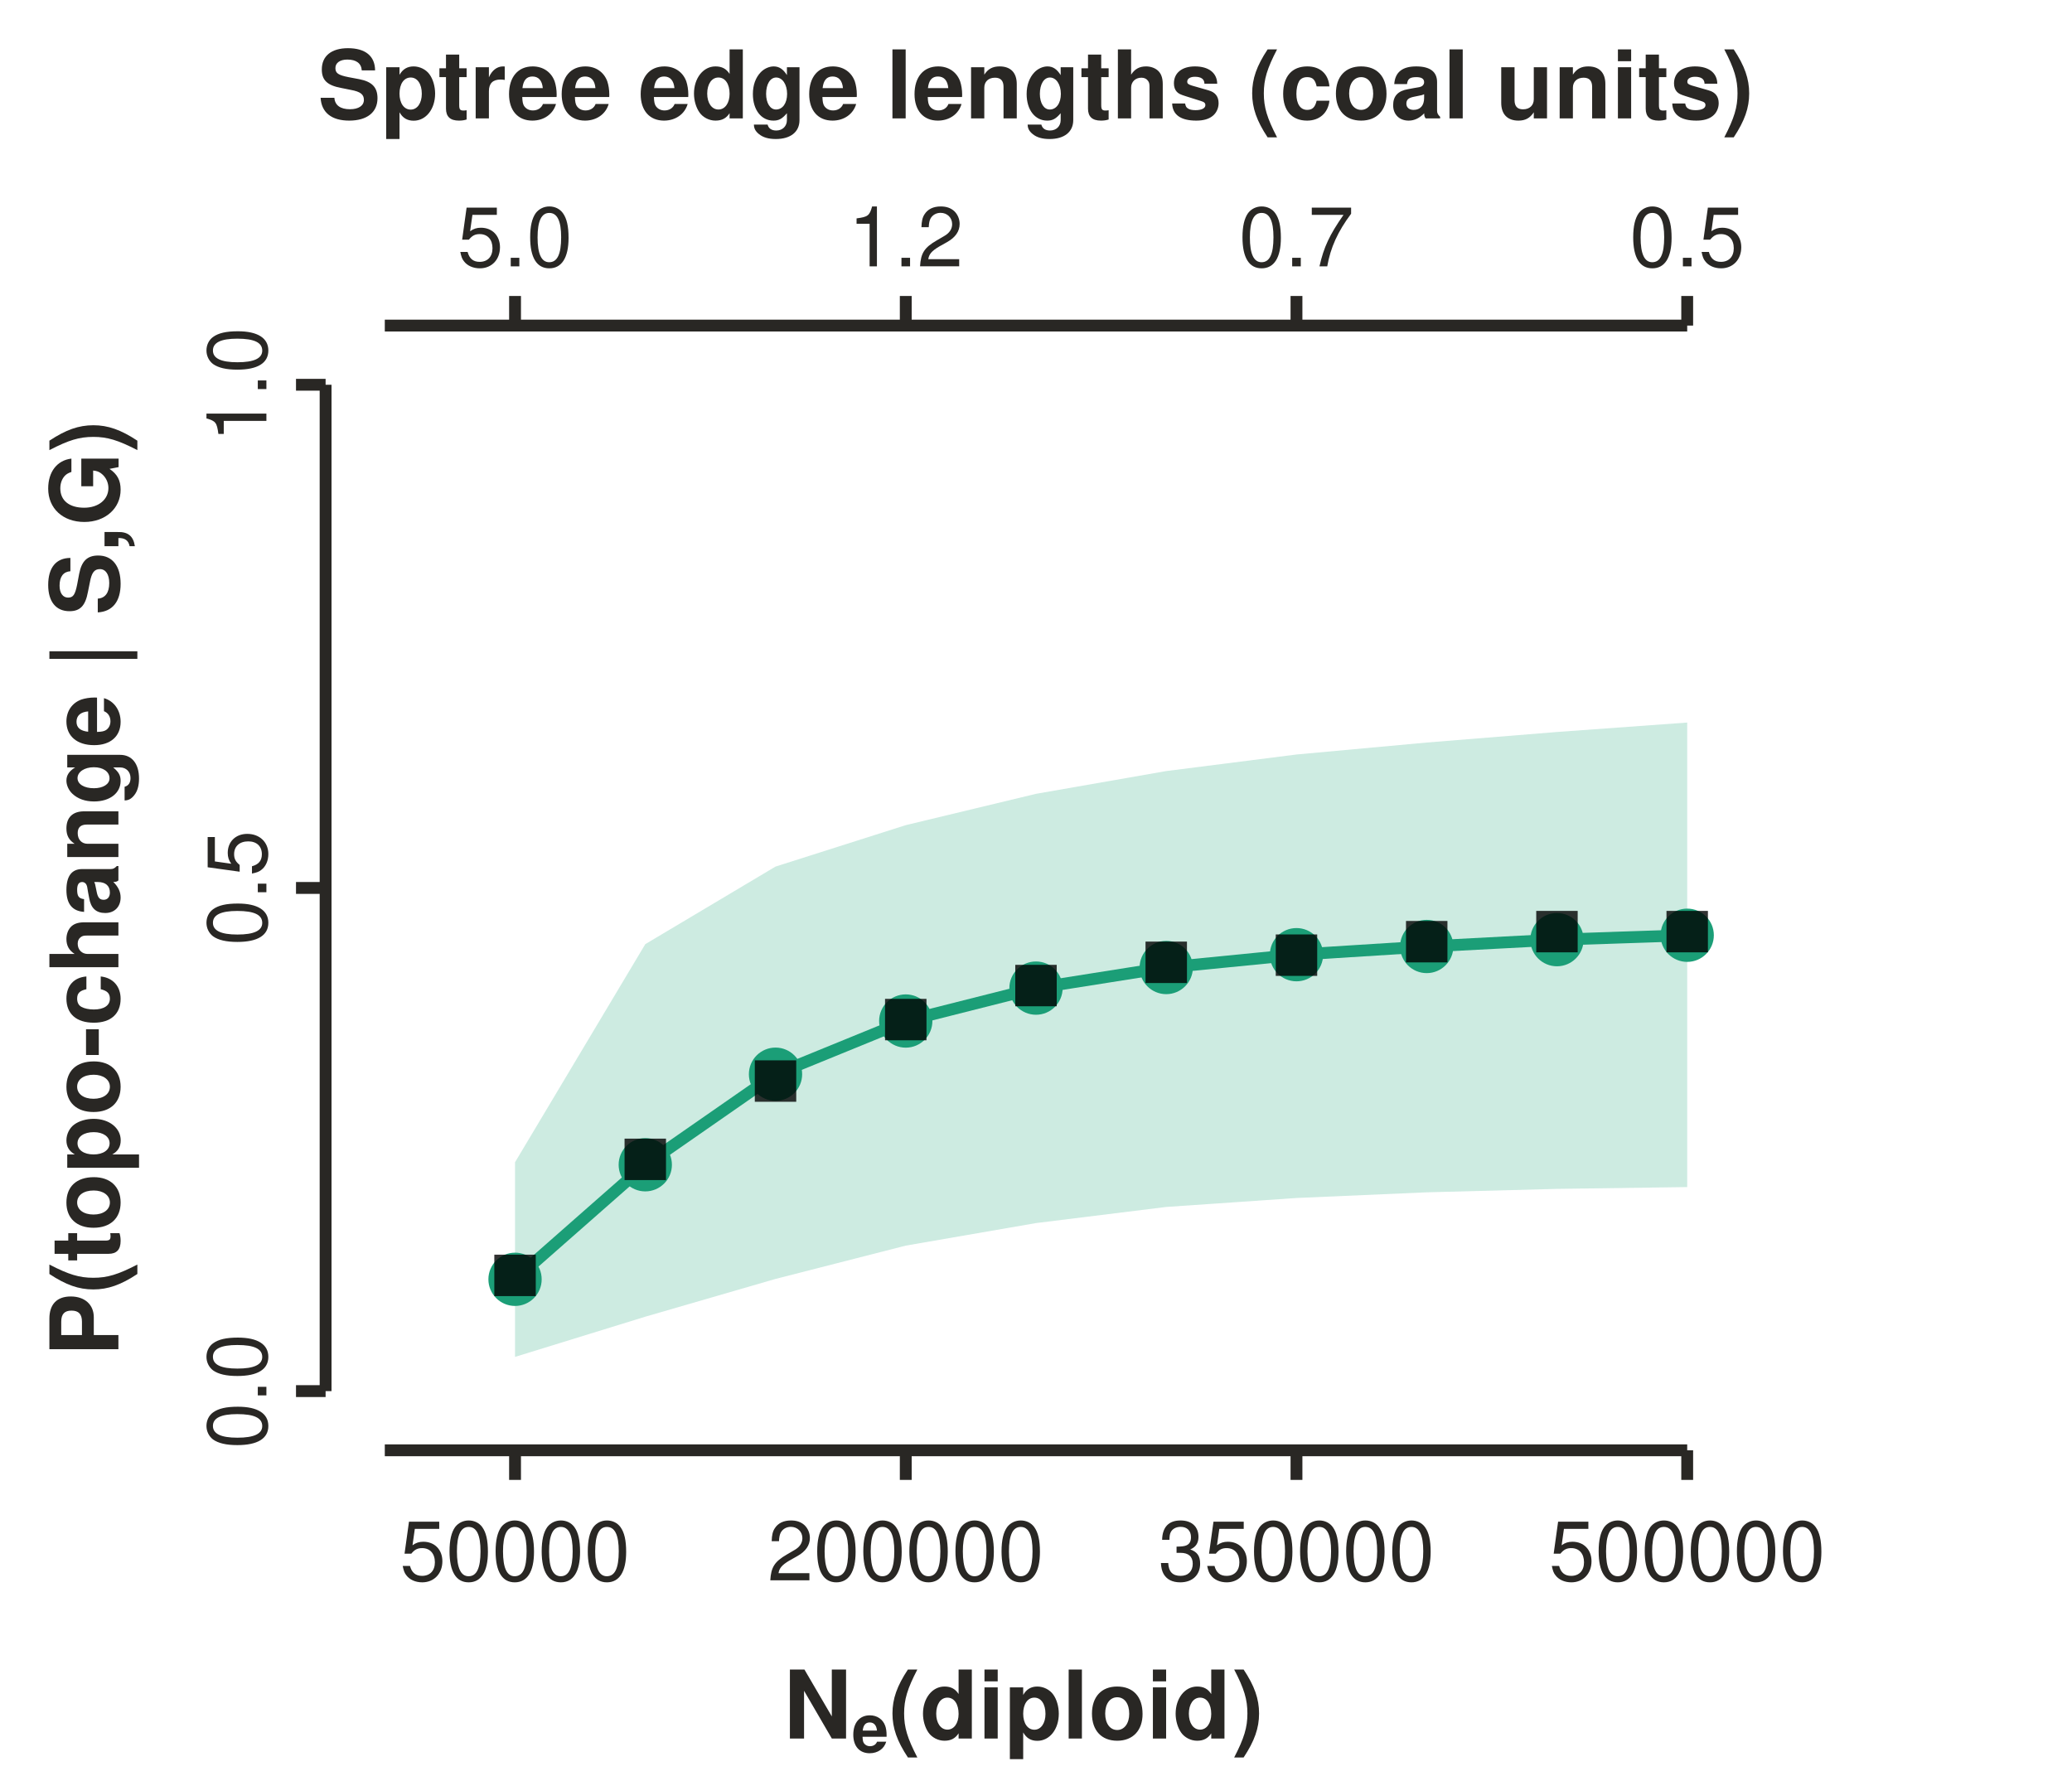
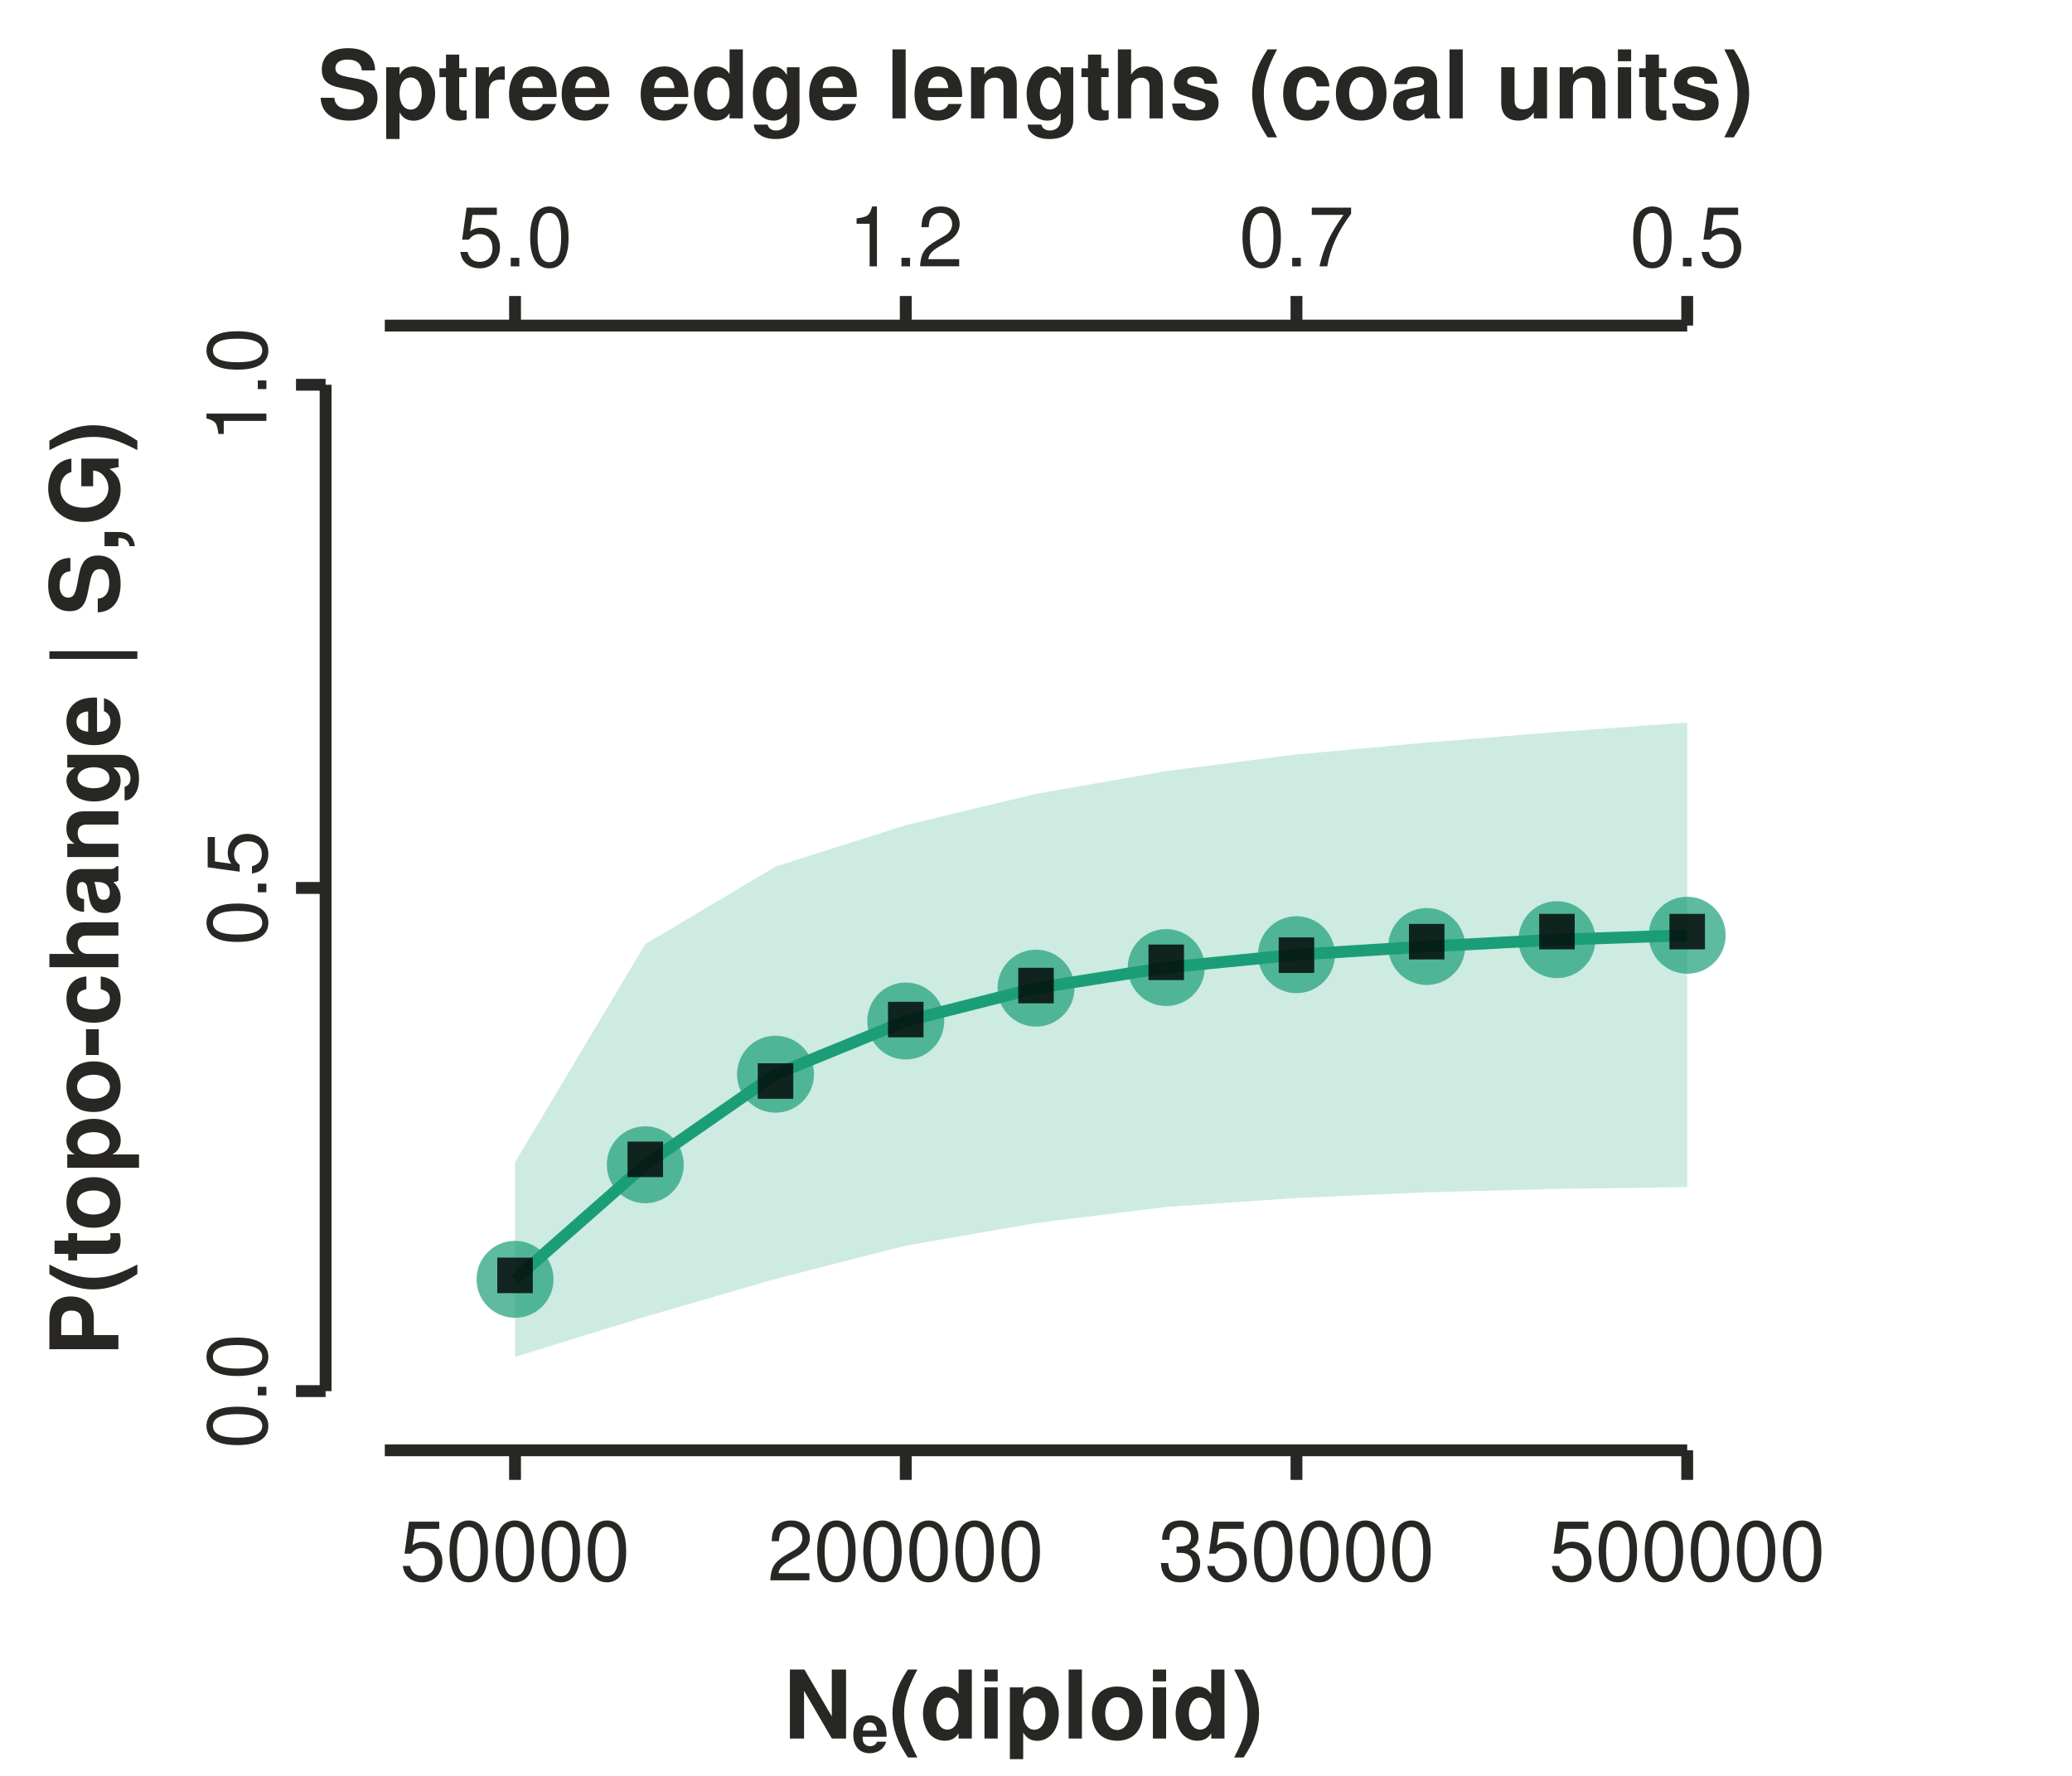
- <svg xmlns="http://www.w3.org/2000/svg" class="toyplot-canvas-Canvas" width="350.0px" height="300.0px" viewBox="0 0 350.0 300.0" preserveAspectRatio="xMidYMid meet" style="background-color:transparent;border-color:#292724;border-style:none;border-width:1.0;fill:rgb(16.1%,15.3%,14.1%);fill-opacity:1.0;font-family:Helvetica;font-size:12px;opacity:1.0;stroke:rgb(16.1%,15.3%,14.1%);stroke-opacity:1.0;stroke-width:1.0" id="t5298bf0bd4c743a2981e97bde9454fae">
-   <g class="toyplot-coordinates-Cartesian" id="t622c251f4b7b48c999364ad318647329">
-     <clipPath id="t324b7a093ed246458d7ca2e09dd8667e">
+ <svg xmlns="http://www.w3.org/2000/svg" class="toyplot-canvas-Canvas" width="350.0px" height="300.0px" viewBox="0 0 350.0 300.0" preserveAspectRatio="xMidYMid meet" style="background-color:transparent;border-color:#292724;border-style:none;border-width:1.0;fill:rgb(16.1%,15.3%,14.1%);fill-opacity:1.0;font-family:Helvetica;font-size:12px;opacity:1.0;stroke:rgb(16.1%,15.3%,14.1%);stroke-opacity:1.0;stroke-width:1.0" id="t2b45ab819dee430e845e78c35327b436">
+   <g class="toyplot-coordinates-Cartesian" id="tc5b268e0597e4ea7a2db5e022228839a">
+     <clipPath id="t2c00b29f5d1342d18818c70b08795121">
      <rect x="55.0" y="55.0" width="240.0" height="190.0" />
    </clipPath>
-     <g clip-path="url(#t324b7a093ed246458d7ca2e09dd8667e)">
-       <g class="toyplot-mark-FillBoundaries" style="stroke:none" id="t0c624592b4884b5ea3e0804bc6f102ac">
+     <g clip-path="url(#t2c00b29f5d1342d18818c70b08795121)">
+       <g class="toyplot-mark-FillBoundaries" style="stroke:none" id="tb89c9094fd9e42759504d4dcf29a3faa">
        <polygon points="87.0,229.22 109.0,222.43 131.0,216.048 153.0,210.423 175.0,206.615 197.0,203.89 219.0,202.377 241.0,201.418 263.0,200.839 285.0,200.532 285.0,122.061 263.0,123.655 241.0,125.437 219.0,127.458 197.0,130.256 175.0,134.102 153.0,139.392 131.0,146.391 109.0,159.496 87.0,196.335" style="fill:rgb(40%,76.1%,64.7%);fill-opacity:1.0;opacity:0.33;stroke:none" />
      </g>
-       <g class="toyplot-mark-Plot" style="fill:none" id="t5d19f70634854d4bb2057e3ac6648898">
+       <g class="toyplot-mark-Plot" style="fill:none" id="te8d8dd142de04ae4b1267681402e2ef6">
        <g class="toyplot-Series">
          <path d="M 87.0 216.114 L 109.0 196.762 L 131.0 181.466 L 153.0 172.481 L 175.0 166.923 L 197.0 163.444 L 219.0 161.276 L 241.0 159.891 L 263.0 158.736 L 285.0 157.992" style="stroke:rgb(10.6%,62%,46.7%);stroke-opacity:1.0;stroke-width:2.0" />
        </g>
      </g>
-       <g class="toyplot-mark-Point" id="tbe67945a0902462da377a3bf6a94d733">
+       <g class="toyplot-mark-Point" id="tc37b5d00d02b4a65aa79d2091dc5cd41">
        <g class="toyplot-Series">
-           <g style="fill:rgb(10.6%,62%,46.7%);fill-opacity:1.0;opacity:1.0;stroke:rgb(10.6%,62%,46.7%);stroke-opacity:1.0" class="toyplot-Datum" transform="translate(87.0, 216.1142)">
-             <circle r="4.0" />
+           <g style="fill:rgb(10.6%,62%,46.7%);fill-opacity:1.0;opacity:0.7;stroke:rgb(10.6%,62%,46.7%);stroke-opacity:1.0" class="toyplot-Datum" transform="translate(87.0, 216.1142)">
+             <circle r="6.0" />
          </g>
-           <g style="fill:rgb(10.6%,62%,46.7%);fill-opacity:1.0;opacity:1.0;stroke:rgb(10.6%,62%,46.7%);stroke-opacity:1.0" class="toyplot-Datum" transform="translate(109.0, 196.7625)">
-             <circle r="4.0" />
+           <g style="fill:rgb(10.6%,62%,46.7%);fill-opacity:1.0;opacity:0.7;stroke:rgb(10.6%,62%,46.7%);stroke-opacity:1.0" class="toyplot-Datum" transform="translate(109.0, 196.7625)">
+             <circle r="6.0" />
          </g>
-           <g style="fill:rgb(10.6%,62%,46.7%);fill-opacity:1.0;opacity:1.0;stroke:rgb(10.6%,62%,46.7%);stroke-opacity:1.0" class="toyplot-Datum" transform="translate(131.0, 181.4664)">
-             <circle r="4.0" />
+           <g style="fill:rgb(10.6%,62%,46.7%);fill-opacity:1.0;opacity:0.7;stroke:rgb(10.6%,62%,46.7%);stroke-opacity:1.0" class="toyplot-Datum" transform="translate(131.0, 181.4664)">
+             <circle r="6.0" />
          </g>
-           <g style="fill:rgb(10.6%,62%,46.7%);fill-opacity:1.0;opacity:1.0;stroke:rgb(10.6%,62%,46.7%);stroke-opacity:1.0" class="toyplot-Datum" transform="translate(153.0, 172.481)">
-             <circle r="4.0" />
+           <g style="fill:rgb(10.6%,62%,46.7%);fill-opacity:1.0;opacity:0.7;stroke:rgb(10.6%,62%,46.7%);stroke-opacity:1.0" class="toyplot-Datum" transform="translate(153.0, 172.481)">
+             <circle r="6.0" />
          </g>
-           <g style="fill:rgb(10.6%,62%,46.7%);fill-opacity:1.0;opacity:1.0;stroke:rgb(10.6%,62%,46.7%);stroke-opacity:1.0" class="toyplot-Datum" transform="translate(175.0, 166.923)">
-             <circle r="4.0" />
+           <g style="fill:rgb(10.6%,62%,46.7%);fill-opacity:1.0;opacity:0.7;stroke:rgb(10.6%,62%,46.7%);stroke-opacity:1.0" class="toyplot-Datum" transform="translate(175.0, 166.923)">
+             <circle r="6.0" />
          </g>
-           <g style="fill:rgb(10.6%,62%,46.7%);fill-opacity:1.0;opacity:1.0;stroke:rgb(10.6%,62%,46.7%);stroke-opacity:1.0" class="toyplot-Datum" transform="translate(197.0, 163.4439)">
-             <circle r="4.0" />
+           <g style="fill:rgb(10.6%,62%,46.7%);fill-opacity:1.0;opacity:0.7;stroke:rgb(10.6%,62%,46.7%);stroke-opacity:1.0" class="toyplot-Datum" transform="translate(197.0, 163.4439)">
+             <circle r="6.0" />
          </g>
-           <g style="fill:rgb(10.6%,62%,46.7%);fill-opacity:1.0;opacity:1.0;stroke:rgb(10.6%,62%,46.7%);stroke-opacity:1.0" class="toyplot-Datum" transform="translate(219.0, 161.2757)">
-             <circle r="4.0" />
+           <g style="fill:rgb(10.6%,62%,46.7%);fill-opacity:1.0;opacity:0.7;stroke:rgb(10.6%,62%,46.7%);stroke-opacity:1.0" class="toyplot-Datum" transform="translate(219.0, 161.2757)">
+             <circle r="6.0" />
          </g>
-           <g style="fill:rgb(10.6%,62%,46.7%);fill-opacity:1.0;opacity:1.0;stroke:rgb(10.6%,62%,46.7%);stroke-opacity:1.0" class="toyplot-Datum" transform="translate(241.0, 159.891)">
-             <circle r="4.0" />
+           <g style="fill:rgb(10.6%,62%,46.7%);fill-opacity:1.0;opacity:0.7;stroke:rgb(10.6%,62%,46.7%);stroke-opacity:1.0" class="toyplot-Datum" transform="translate(241.0, 159.891)">
+             <circle r="6.0" />
          </g>
-           <g style="fill:rgb(10.6%,62%,46.7%);fill-opacity:1.0;opacity:1.0;stroke:rgb(10.6%,62%,46.7%);stroke-opacity:1.0" class="toyplot-Datum" transform="translate(263.0, 158.7358)">
-             <circle r="4.0" />
+           <g style="fill:rgb(10.6%,62%,46.7%);fill-opacity:1.0;opacity:0.7;stroke:rgb(10.6%,62%,46.7%);stroke-opacity:1.0" class="toyplot-Datum" transform="translate(263.0, 158.7358)">
+             <circle r="6.0" />
          </g>
-           <g style="fill:rgb(10.6%,62%,46.7%);fill-opacity:1.0;opacity:1.0;stroke:rgb(10.6%,62%,46.7%);stroke-opacity:1.0" class="toyplot-Datum" transform="translate(285.0, 157.9916)">
-             <circle r="4.0" />
+           <g style="fill:rgb(10.6%,62%,46.7%);fill-opacity:1.0;opacity:0.7;stroke:rgb(10.6%,62%,46.7%);stroke-opacity:1.0" class="toyplot-Datum" transform="translate(285.0, 157.9916)">
+             <circle r="6.0" />
          </g>
        </g>
      </g>
-       <g class="toyplot-mark-Point" id="t092ac6f166a845648f869191ee6dd5bd">
+       <g class="toyplot-mark-Point" id="t0338cb13a3574a86924c859d1d21fe73">
        <g class="toyplot-Series">
          <g style="fill:rgb(0%,0%,0%);fill-opacity:1.0;opacity:0.8;stroke:none" class="toyplot-Datum" transform="translate(87.0, 215.45)">
-             <rect x="-3.5" y="-3.5" width="7.0" height="7.0" />
+             <rect x="-3.0" y="-3.0" width="6.0" height="6.0" />
          </g>
          <g style="fill:rgb(0%,0%,0%);fill-opacity:1.0;opacity:0.8;stroke:none" class="toyplot-Datum" transform="translate(109.0, 195.849)">
-             <rect x="-3.5" y="-3.5" width="7.0" height="7.0" />
+             <rect x="-3.0" y="-3.0" width="6.0" height="6.0" />
          </g>
          <g style="fill:rgb(0%,0%,0%);fill-opacity:1.0;opacity:0.8;stroke:none" class="toyplot-Datum" transform="translate(131.0, 182.623)">
-             <rect x="-3.5" y="-3.5" width="7.0" height="7.0" />
+             <rect x="-3.0" y="-3.0" width="6.0" height="6.0" />
          </g>
          <g style="fill:rgb(0%,0%,0%);fill-opacity:1.0;opacity:0.8;stroke:none" class="toyplot-Datum" transform="translate(153.0, 172.236)">
-             <rect x="-3.5" y="-3.5" width="7.0" height="7.0" />
+             <rect x="-3.0" y="-3.0" width="6.0" height="6.0" />
          </g>
          <g style="fill:rgb(0%,0%,0%);fill-opacity:1.0;opacity:0.8;stroke:none" class="toyplot-Datum" transform="translate(175.0, 166.49)">
-             <rect x="-3.5" y="-3.5" width="7.0" height="7.0" />
+             <rect x="-3.0" y="-3.0" width="6.0" height="6.0" />
          </g>
          <g style="fill:rgb(0%,0%,0%);fill-opacity:1.0;opacity:0.8;stroke:none" class="toyplot-Datum" transform="translate(197.0, 162.563)">
-             <rect x="-3.5" y="-3.5" width="7.0" height="7.0" />
+             <rect x="-3.0" y="-3.0" width="6.0" height="6.0" />
          </g>
          <g style="fill:rgb(0%,0%,0%);fill-opacity:1.0;opacity:0.8;stroke:none" class="toyplot-Datum" transform="translate(219.0, 161.356)">
-             <rect x="-3.5" y="-3.5" width="7.0" height="7.0" />
+             <rect x="-3.0" y="-3.0" width="6.0" height="6.0" />
          </g>
          <g style="fill:rgb(0%,0%,0%);fill-opacity:1.0;opacity:0.8;stroke:none" class="toyplot-Datum" transform="translate(241.0, 159.078)">
-             <rect x="-3.5" y="-3.5" width="7.0" height="7.0" />
+             <rect x="-3.0" y="-3.0" width="6.0" height="6.0" />
          </g>
          <g style="fill:rgb(0%,0%,0%);fill-opacity:1.0;opacity:0.8;stroke:none" class="toyplot-Datum" transform="translate(263.0, 157.378)">
-             <rect x="-3.5" y="-3.5" width="7.0" height="7.0" />
+             <rect x="-3.0" y="-3.0" width="6.0" height="6.0" />
          </g>
          <g style="fill:rgb(0%,0%,0%);fill-opacity:1.0;opacity:0.8;stroke:none" class="toyplot-Datum" transform="translate(285.0, 157.378)">
-             <rect x="-3.5" y="-3.5" width="7.0" height="7.0" />
+             <rect x="-3.0" y="-3.0" width="6.0" height="6.0" />
          </g>
        </g>
      </g>
    </g>
-     <g class="toyplot-coordinates-Axis" id="t1c350a990e1d41adb921aa14b61fa066" transform="translate(65.0,235.0)translate(0,10.0)">
+     <g class="toyplot-coordinates-Axis" id="t62722267d849457199ea6f6c97a64df3" transform="translate(65.0,235.0)translate(0,10.0)">
      <line x1="0" y1="0" x2="220.0" y2="0" style="stroke-width:2" />
      <g>
        <line x1="22.0" y1="5.0" x2="22.0" y2="0" style="stroke-width:2" />
        <line x1="88.0" y1="5.0" x2="88.0" y2="0" style="stroke-width:2" />
        <line x1="154.0" y1="5.0" x2="154.0" y2="0" style="stroke-width:2" />
        <line x1="220.0" y1="5.0" x2="220.0" y2="0" style="stroke-width:2" />
      </g>
      <g>
        <g transform="translate(22.0,10.0)">
          <text x="-19.46" y="11.977" style="fill:rgb(16.1%,15.3%,14.1%);fill-opacity:1.0;font-family:helvetica;font-size:14.0px;font-weight:normal;stroke:none;vertical-align:baseline;white-space:pre">50000</text>
        </g>
        <g transform="translate(88.0,10.0)">
          <text x="-23.352" y="11.977" style="fill:rgb(16.1%,15.3%,14.1%);fill-opacity:1.0;font-family:helvetica;font-size:14.0px;font-weight:normal;stroke:none;vertical-align:baseline;white-space:pre">200000</text>
        </g>
        <g transform="translate(154.0,10.0)">
          <text x="-23.352" y="11.977" style="fill:rgb(16.1%,15.3%,14.1%);fill-opacity:1.0;font-family:helvetica;font-size:14.0px;font-weight:normal;stroke:none;vertical-align:baseline;white-space:pre">350000</text>
        </g>
        <g transform="translate(220.0,10.0)">
          <text x="-23.352" y="11.977" style="fill:rgb(16.1%,15.3%,14.1%);fill-opacity:1.0;font-family:helvetica;font-size:14.0px;font-weight:normal;stroke:none;vertical-align:baseline;white-space:pre">500000</text>
        </g>
      </g>
      <g transform="translate(110.0,35.0)">
        <text x="-42.666" y="13.688" style="fill:rgb(16.1%,15.3%,14.1%);fill-opacity:1.0;font-family:helvetica;font-size:16.0px;font-weight:bold;stroke:none;vertical-align:baseline;white-space:pre">N</text>
        <text x="-31.114" y="15.928" style="fill:rgb(16.1%,15.3%,14.1%);fill-opacity:1.0;font-family:helvetica;font-size:11.2px;font-weight:bold;stroke:none;vertical-align:baseline;white-space:pre">e</text>
        <text x="-24.886" y="13.688" style="fill:rgb(16.1%,15.3%,14.1%);fill-opacity:1.0;font-family:helvetica;font-size:16.0px;font-weight:bold;stroke:none;vertical-align:baseline;white-space:pre"> (diploid)</text>
      </g>
      <g class="toyplot-coordinates-Axis-coordinates" style="visibility:hidden" transform="">
        <line x1="0" x2="0" y1="-5.0" y2="7.5" style="stroke:rgb(43.9%,50.2%,56.5%);stroke-opacity:1.0;stroke-width:1.0" />
        <text x="0" y="-10.0" style="alignment-baseline:alphabetic;fill:rgb(43.9%,50.2%,56.5%);fill-opacity:1.0;font-size:10px;font-weight:normal;stroke:none;text-anchor:middle" />
      </g>
    </g>
-     <g class="toyplot-coordinates-Axis" id="tf99e05612302400cb3095c3c7027131d" transform="translate(65.0,235.0)rotate(-90.0)translate(0,-10.0)">
+     <g class="toyplot-coordinates-Axis" id="t3b8079a5c70f4a71b51ad5c9f210317b" transform="translate(65.0,235.0)rotate(-90.0)translate(0,-10.0)">
      <line x1="0" y1="0" x2="170.0" y2="0" style="stroke-width:2" />
      <g>
        <line x1="0.0" y1="-5.0" x2="0.0" y2="0" style="stroke-width:2" />
        <line x1="85.0" y1="-5.0" x2="85.0" y2="0" style="stroke-width:2" />
        <line x1="170.0" y1="-5.0" x2="170.0" y2="0" style="stroke-width:2" />
      </g>
      <g>
        <g transform="translate(0.0,-10.0)">
          <text x="-9.73" y="0.0" style="fill:rgb(16.1%,15.3%,14.1%);fill-opacity:1.0;font-family:helvetica;font-size:14.0px;font-weight:normal;stroke:none;vertical-align:baseline;white-space:pre">0.0</text>
        </g>
        <g transform="translate(85.0,-10.0)">
          <text x="-9.73" y="0.0" style="fill:rgb(16.1%,15.3%,14.1%);fill-opacity:1.0;font-family:helvetica;font-size:14.0px;font-weight:normal;stroke:none;vertical-align:baseline;white-space:pre">0.5</text>
        </g>
        <g transform="translate(170.0,-10.0)">
          <text x="-9.73" y="0.0" style="fill:rgb(16.1%,15.3%,14.1%);fill-opacity:1.0;font-family:helvetica;font-size:14.0px;font-weight:normal;stroke:none;vertical-align:baseline;white-space:pre">1.0</text>
        </g>
      </g>
      <g transform="translate(85.0,-35.0)">
        <text x="-79.136" y="0.0" style="fill:rgb(16.1%,15.3%,14.1%);fill-opacity:1.0;font-family:helvetica;font-size:16.0px;font-weight:bold;stroke:none;vertical-align:baseline;white-space:pre">P(topo-change | S,G)</text>
      </g>
      <g class="toyplot-coordinates-Axis-coordinates" style="visibility:hidden" transform="">
        <line x1="0" x2="0" y1="5.0" y2="-7.5" style="stroke:rgb(43.9%,50.2%,56.5%);stroke-opacity:1.0;stroke-width:1.0" />
        <text x="0" y="10.0" style="alignment-baseline:hanging;fill:rgb(43.9%,50.2%,56.5%);fill-opacity:1.0;font-size:10px;font-weight:normal;stroke:none;text-anchor:middle" />
      </g>
    </g>
  </g>
-   <g class="toyplot-coordinates-Cartesian" id="t4c2a87c6b6334c5d94f1457e6b15ed7e">
-     <clipPath id="t4f7841053ab545e1a91a9fe0f24970b5">
+   <g class="toyplot-coordinates-Cartesian" id="t6f0b27745ea64845b62b1de837e2cb92">
+     <clipPath id="tc657b388553c44bb804d8030e5681400">
      <rect x="55.0" y="55.0" width="240.0" height="190.0" />
    </clipPath>
-     <g clip-path="url(#t4f7841053ab545e1a91a9fe0f24970b5)" />
-     <g class="toyplot-coordinates-Axis" id="t695acbc75c7b48a6b82ad03239f147a4" transform="translate(65.0,65.0)translate(0,-10.0)">
+     <g clip-path="url(#tc657b388553c44bb804d8030e5681400)" />
+     <g class="toyplot-coordinates-Axis" id="t9eb3bef42fc94957bd98a4f2c0158407" transform="translate(65.0,65.0)translate(0,-10.0)">
      <line x1="0" y1="0" x2="220.0" y2="0" style="stroke-width:2" />
      <g>
        <line x1="22" y1="-5.0" x2="22" y2="0" style="stroke-width:2" />
        <line x1="88" y1="-5.0" x2="88" y2="0" style="stroke-width:2" />
        <line x1="154" y1="-5.0" x2="154" y2="0" style="stroke-width:2" />
        <line x1="220.0" y1="-5.0" x2="220.0" y2="0" style="stroke-width:2" />
      </g>
      <g>
        <g transform="translate(22.0002,-10.0)">
          <text x="-9.73" y="0.0" style="fill:rgb(16.1%,15.3%,14.1%);fill-opacity:1.0;font-family:helvetica;font-size:14.0px;font-weight:normal;stroke:none;vertical-align:baseline;white-space:pre">5.0</text>
        </g>
        <g transform="translate(88.00013,-10.0)">
          <text x="-9.73" y="0.0" style="fill:rgb(16.1%,15.3%,14.1%);fill-opacity:1.0;font-family:helvetica;font-size:14.0px;font-weight:normal;stroke:none;vertical-align:baseline;white-space:pre">1.2</text>
        </g>
        <g transform="translate(154.0001,-10.0)">
          <text x="-9.73" y="0.0" style="fill:rgb(16.1%,15.3%,14.1%);fill-opacity:1.0;font-family:helvetica;font-size:14.0px;font-weight:normal;stroke:none;vertical-align:baseline;white-space:pre">0.7</text>
        </g>
        <g transform="translate(220.0,-10.0)">
          <text x="-9.73" y="0.0" style="fill:rgb(16.1%,15.3%,14.1%);fill-opacity:1.0;font-family:helvetica;font-size:14.0px;font-weight:normal;stroke:none;vertical-align:baseline;white-space:pre">0.5</text>
        </g>
      </g>
      <g transform="translate(110.0,-35.0)">
        <text x="-121.36" y="0.0" style="fill:rgb(16.1%,15.3%,14.1%);fill-opacity:1.0;font-family:helvetica;font-size:16.0px;font-weight:bold;stroke:none;vertical-align:baseline;white-space:pre">Sptree edge lengths (coal units)</text>
      </g>
      <g class="toyplot-coordinates-Axis-coordinates" style="visibility:hidden" transform="">
        <line x1="0" x2="0" y1="5.0" y2="-7.5" style="stroke:rgb(43.9%,50.2%,56.5%);stroke-opacity:1.0;stroke-width:1.0" />
        <text x="0" y="10.0" style="alignment-baseline:hanging;fill:rgb(43.9%,50.2%,56.5%);fill-opacity:1.0;font-size:10px;font-weight:normal;stroke:none;text-anchor:middle" />
      </g>
    </g>
  </g>
</svg>
